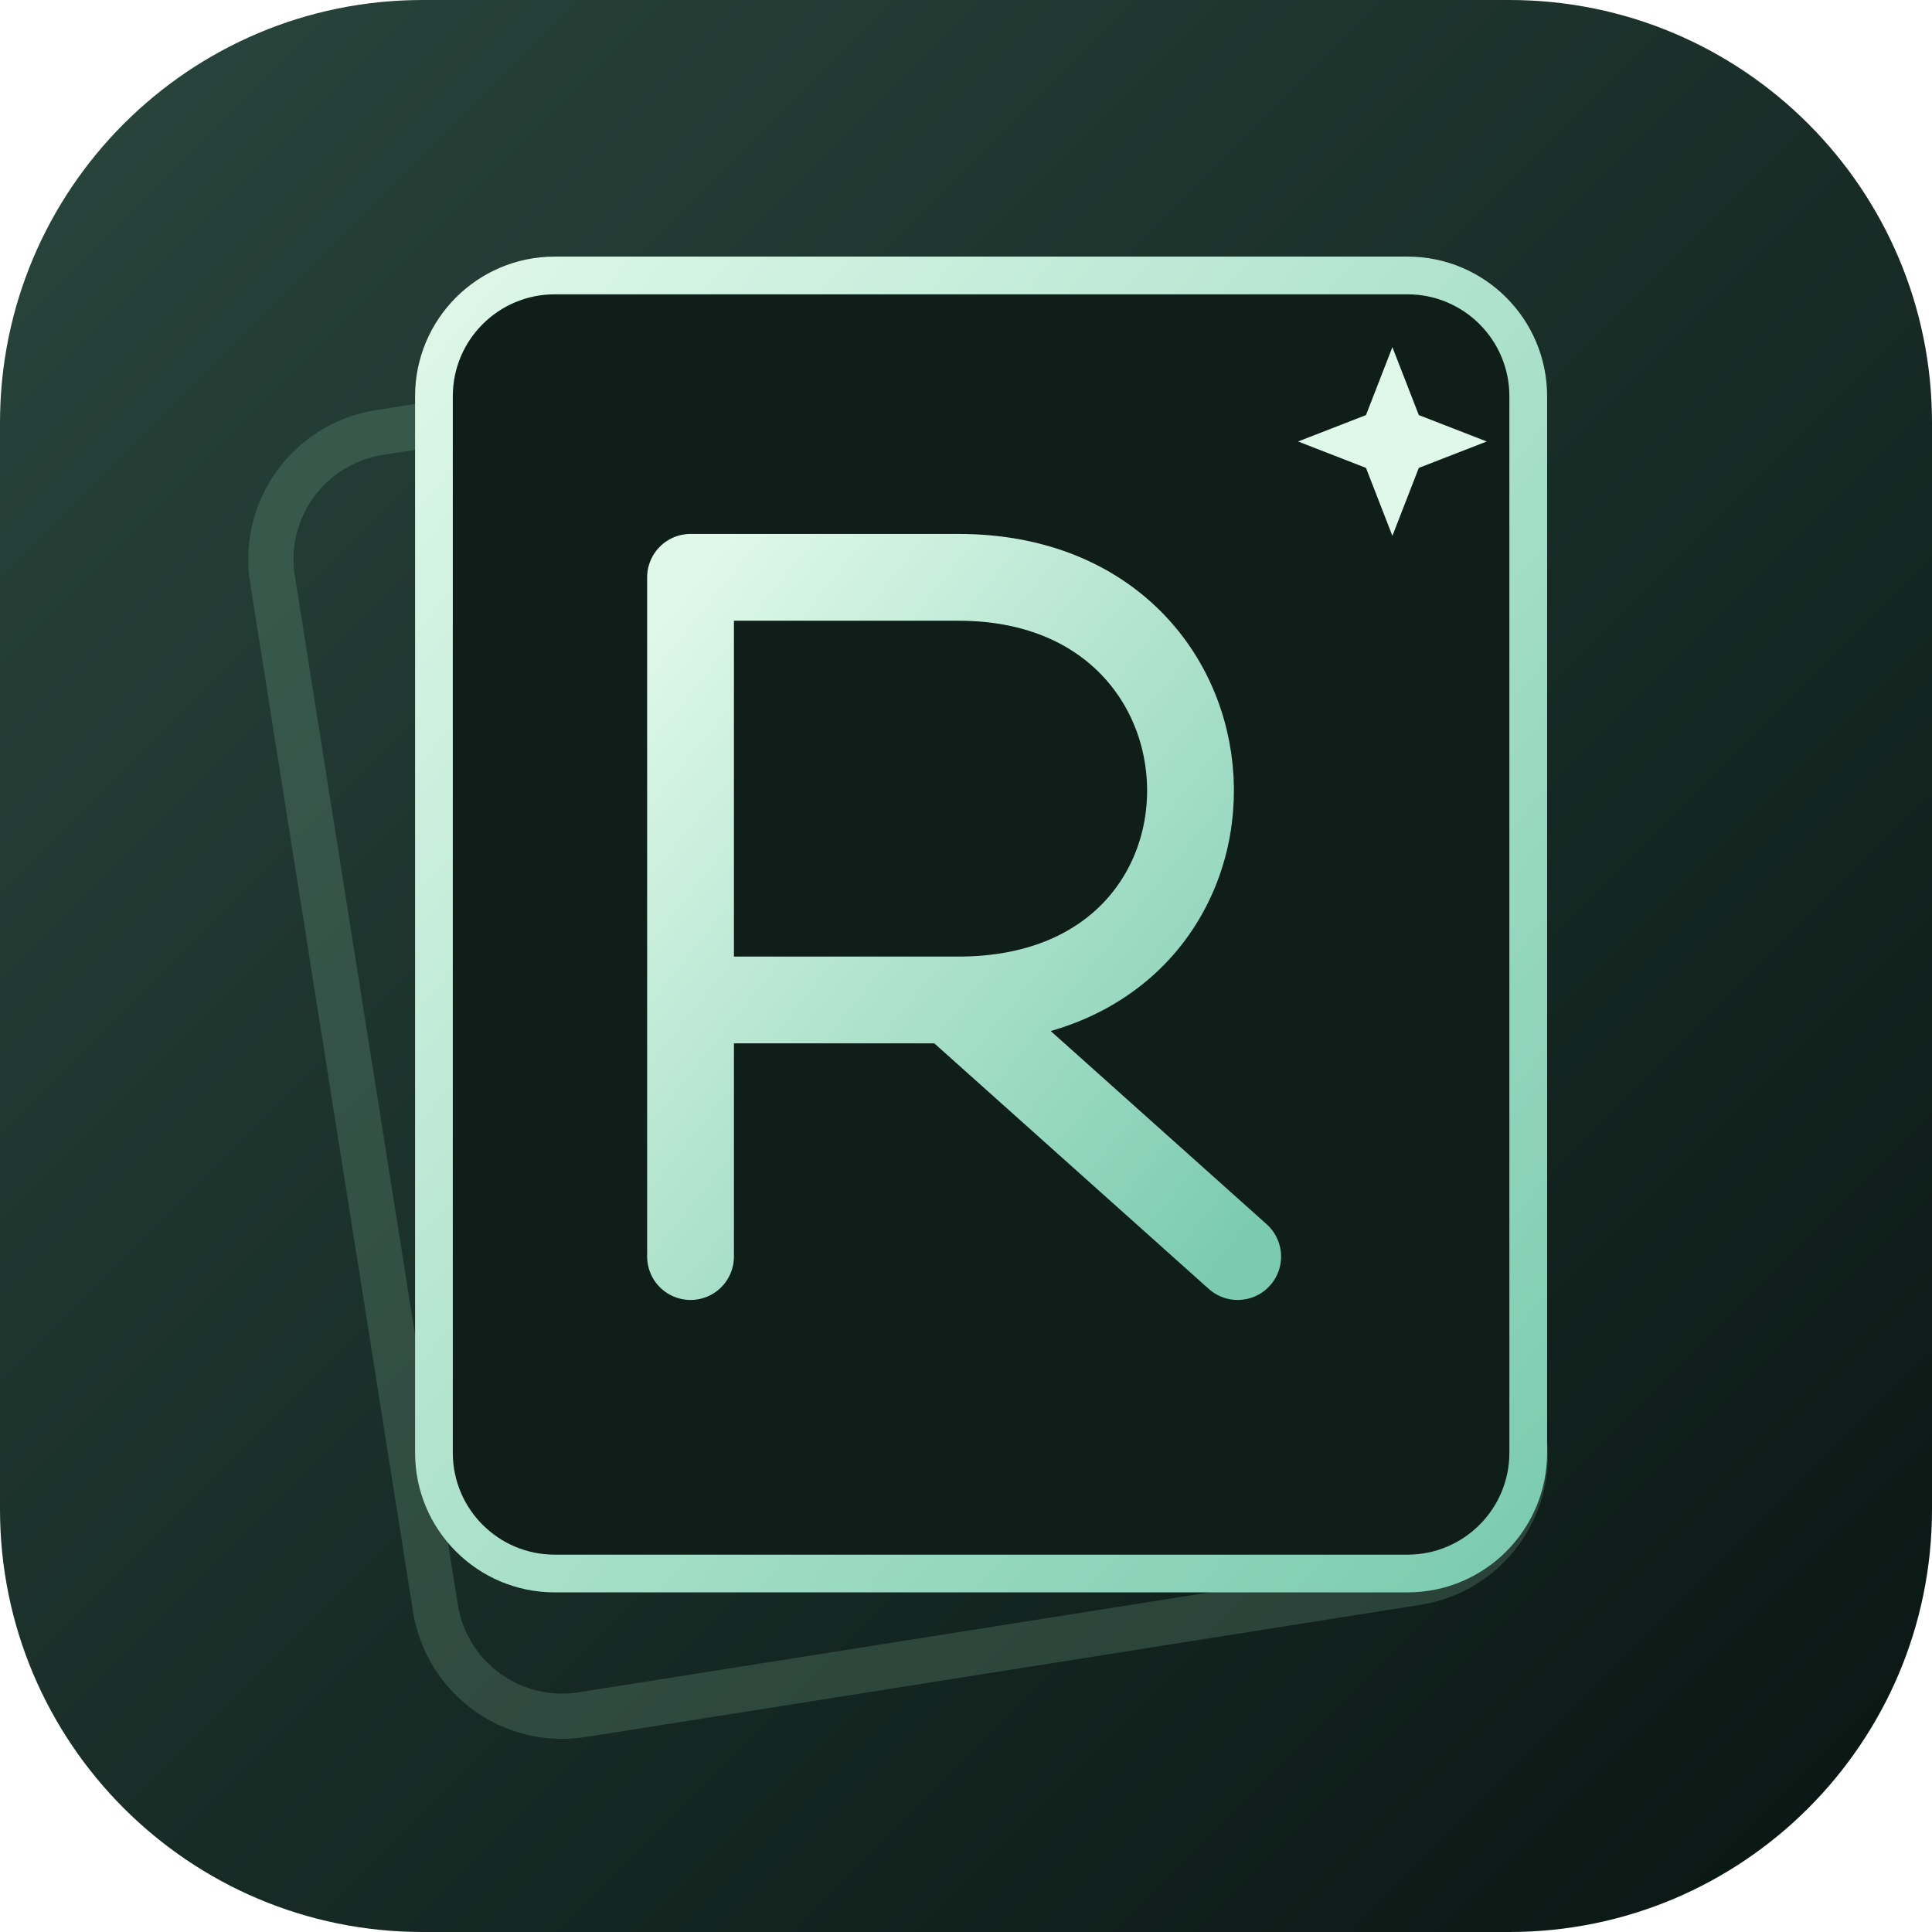
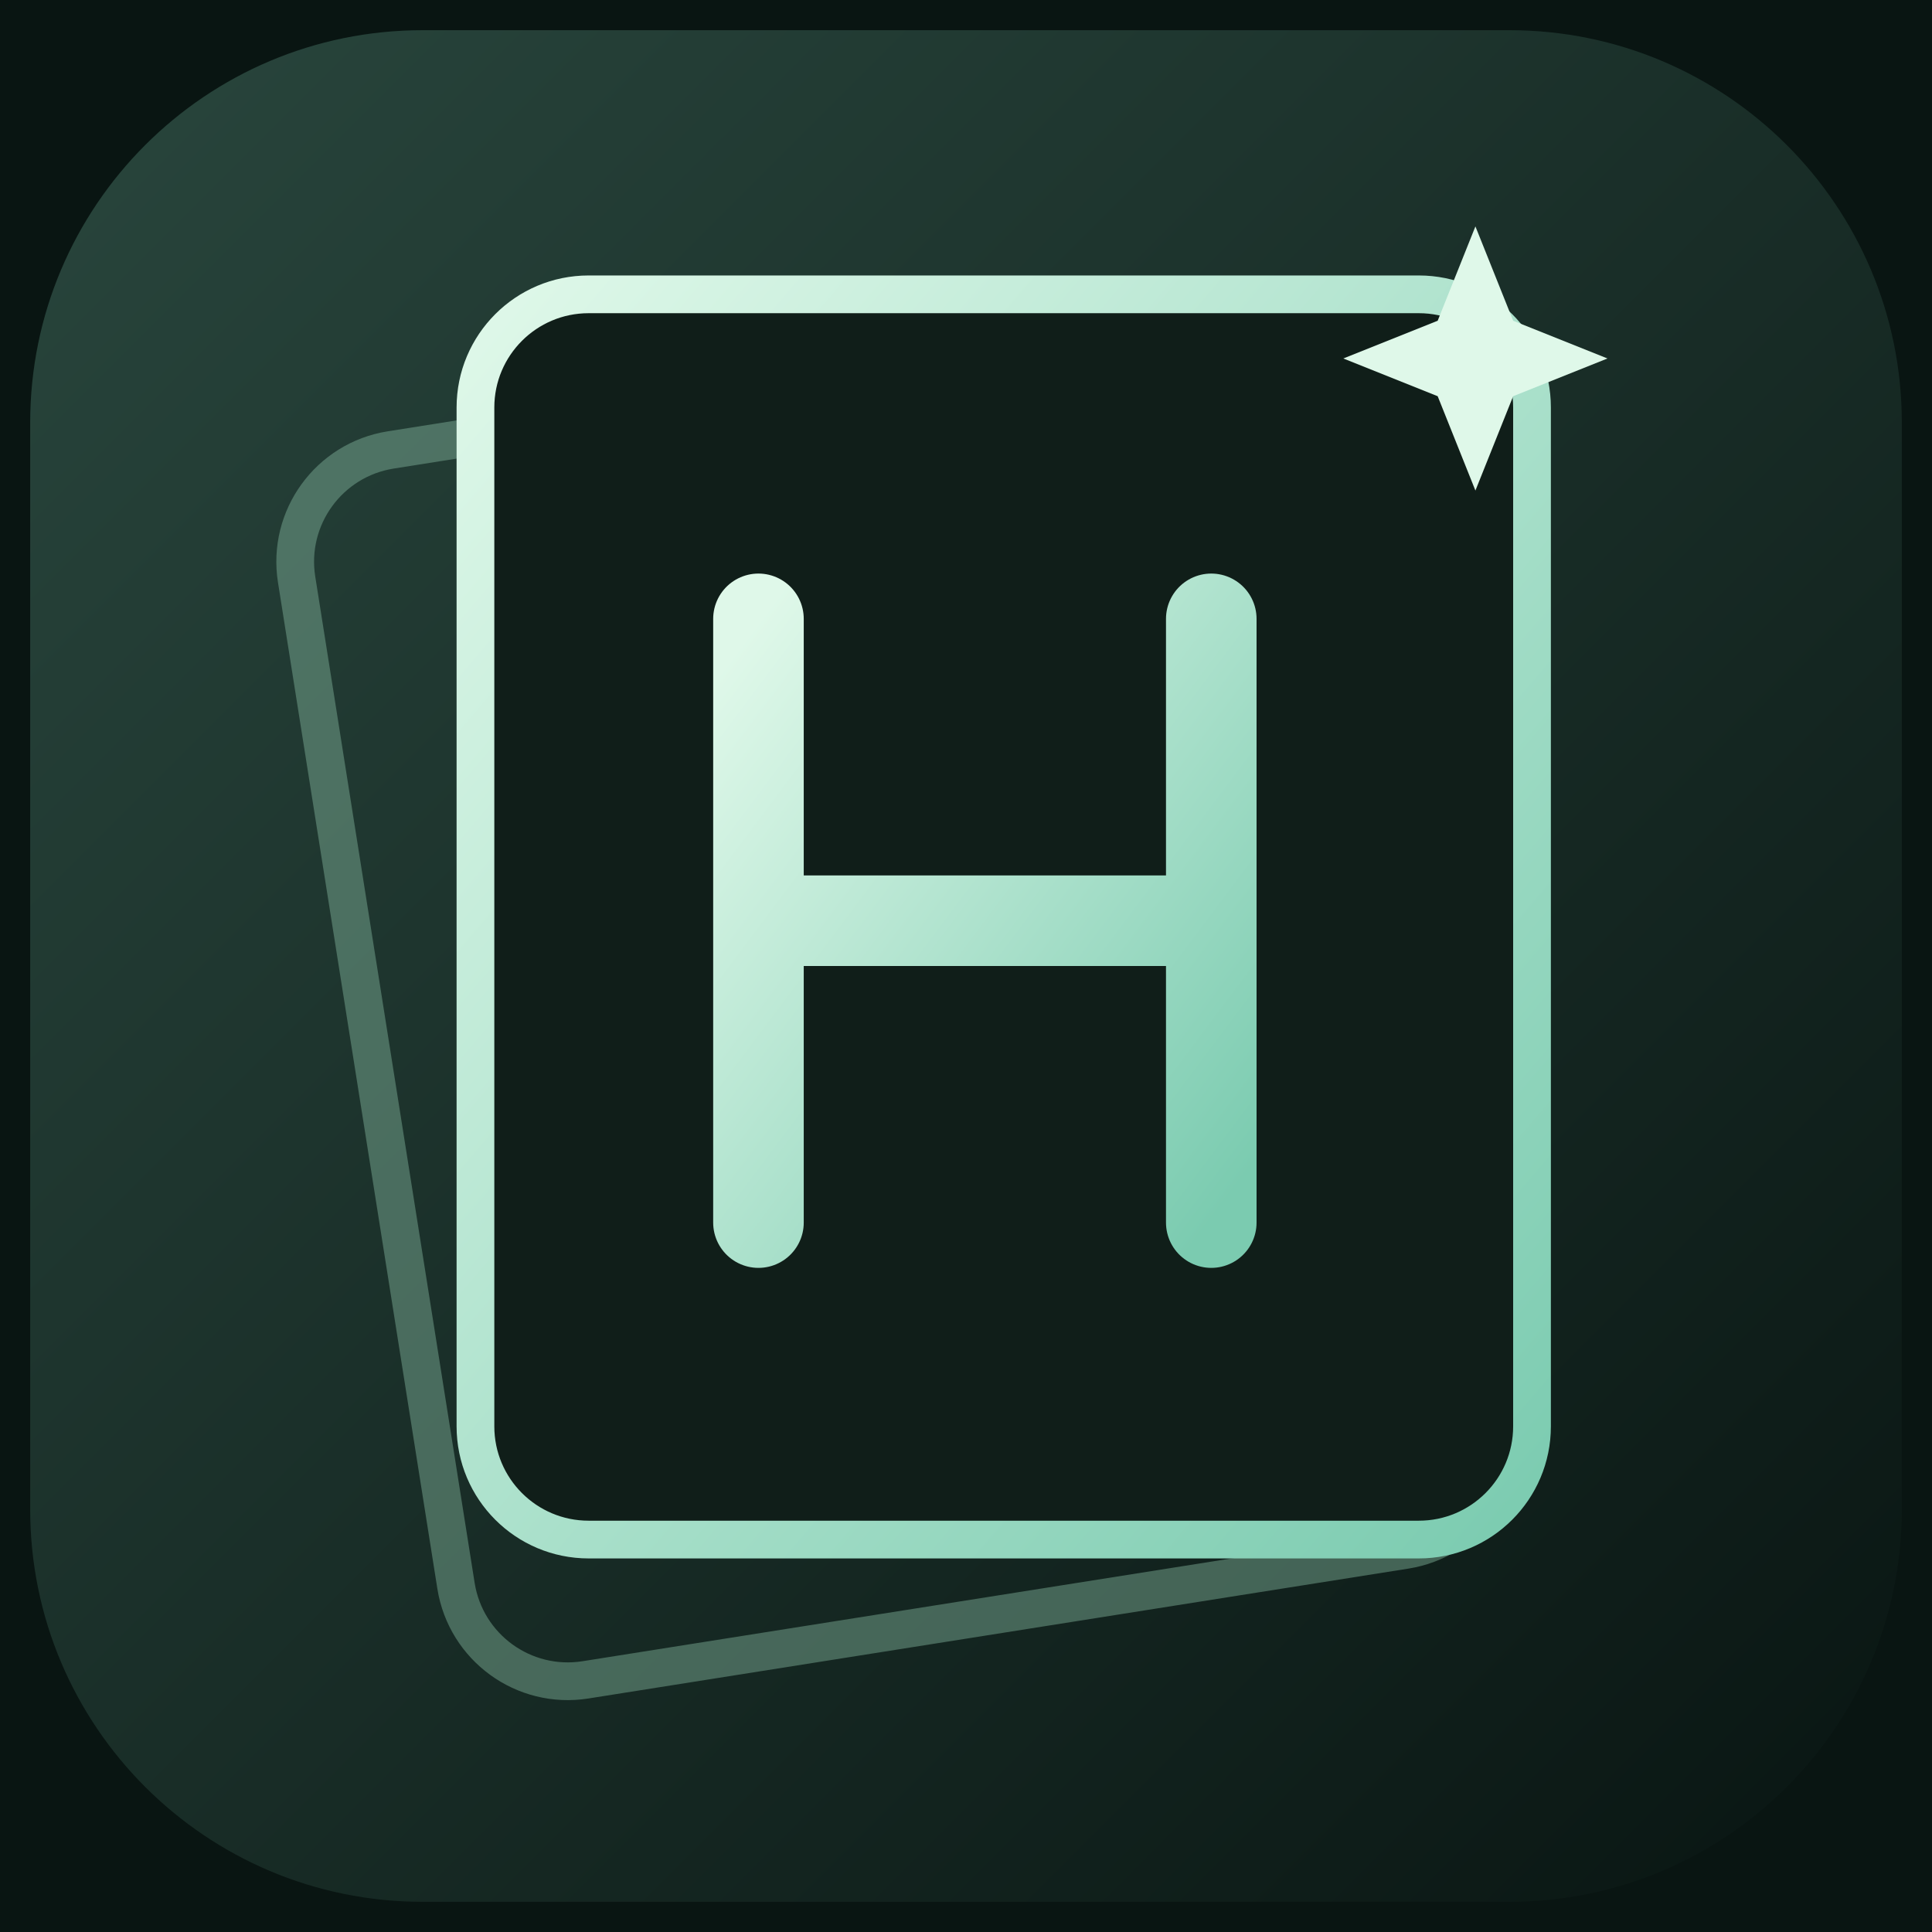
- <svg xmlns="http://www.w3.org/2000/svg" viewBox="0 0 512 512">
+ <svg xmlns="http://www.w3.org/2000/svg" width="512" height="512" viewBox="0 0 512 512">
  <defs>
-     <linearGradient id="b" x2="1" y2="1">
+     <linearGradient id="tile" x2="1" y2="1">
      <stop stop-color="#29463d" />
      <stop offset="1" stop-color="#091512" />
    </linearGradient>
-     <linearGradient id="m" x2="1" y2="1">
+     <linearGradient id="mint" x2="1" y2="1">
      <stop stop-color="#dff8e9" />
      <stop offset="1" stop-color="#7bcbb0" />
    </linearGradient>
  </defs>
-   <rect width="512" height="512" rx="112" fill="url(#b)" />
-   <rect x="92" y="95" width="292" height="344" rx="34" transform="rotate(-9 238 267)" fill="none" stroke="#83b79f" stroke-opacity=".23" stroke-width="12" />
-   <rect x="115" y="73" width="290" height="344" rx="32" fill="#101e19" stroke="url(#m)" stroke-width="10" />
-   <path d="M183 333V153h71c81 0 83 112 0 112h-71m69 0 76 68" fill="none" stroke="url(#m)" stroke-width="23" stroke-linecap="round" stroke-linejoin="round" />
-   <path d="m369 92 7 18 18 7-18 7-7 18-7-18-18-7 18-7Z" fill="#dff8e9" />
+   <rect width="512" height="512" fill="#091512" />
+   <rect x="8" y="8" width="496" height="496" rx="104" fill="url(#tile)" />
+   <rect x="98" y="100" width="280" height="330" rx="30" transform="rotate(-9 238 265)" fill="none" stroke="#83b79f" stroke-opacity=".45" stroke-width="10" />
+   <rect x="126" y="78" width="280" height="330" rx="30" fill="#101e19" stroke="url(#mint)" stroke-width="10" />
+   <path id="h-monogram" d="M201 164V324M321 164V324M201 244H321" fill="none" stroke="url(#mint)" stroke-width="24" stroke-linecap="round" />
+   <path d="M391 60L401 85L426 95L401 105L391 130L381 105L356 95L381 85Z" fill="#dff8e9" />
</svg>
